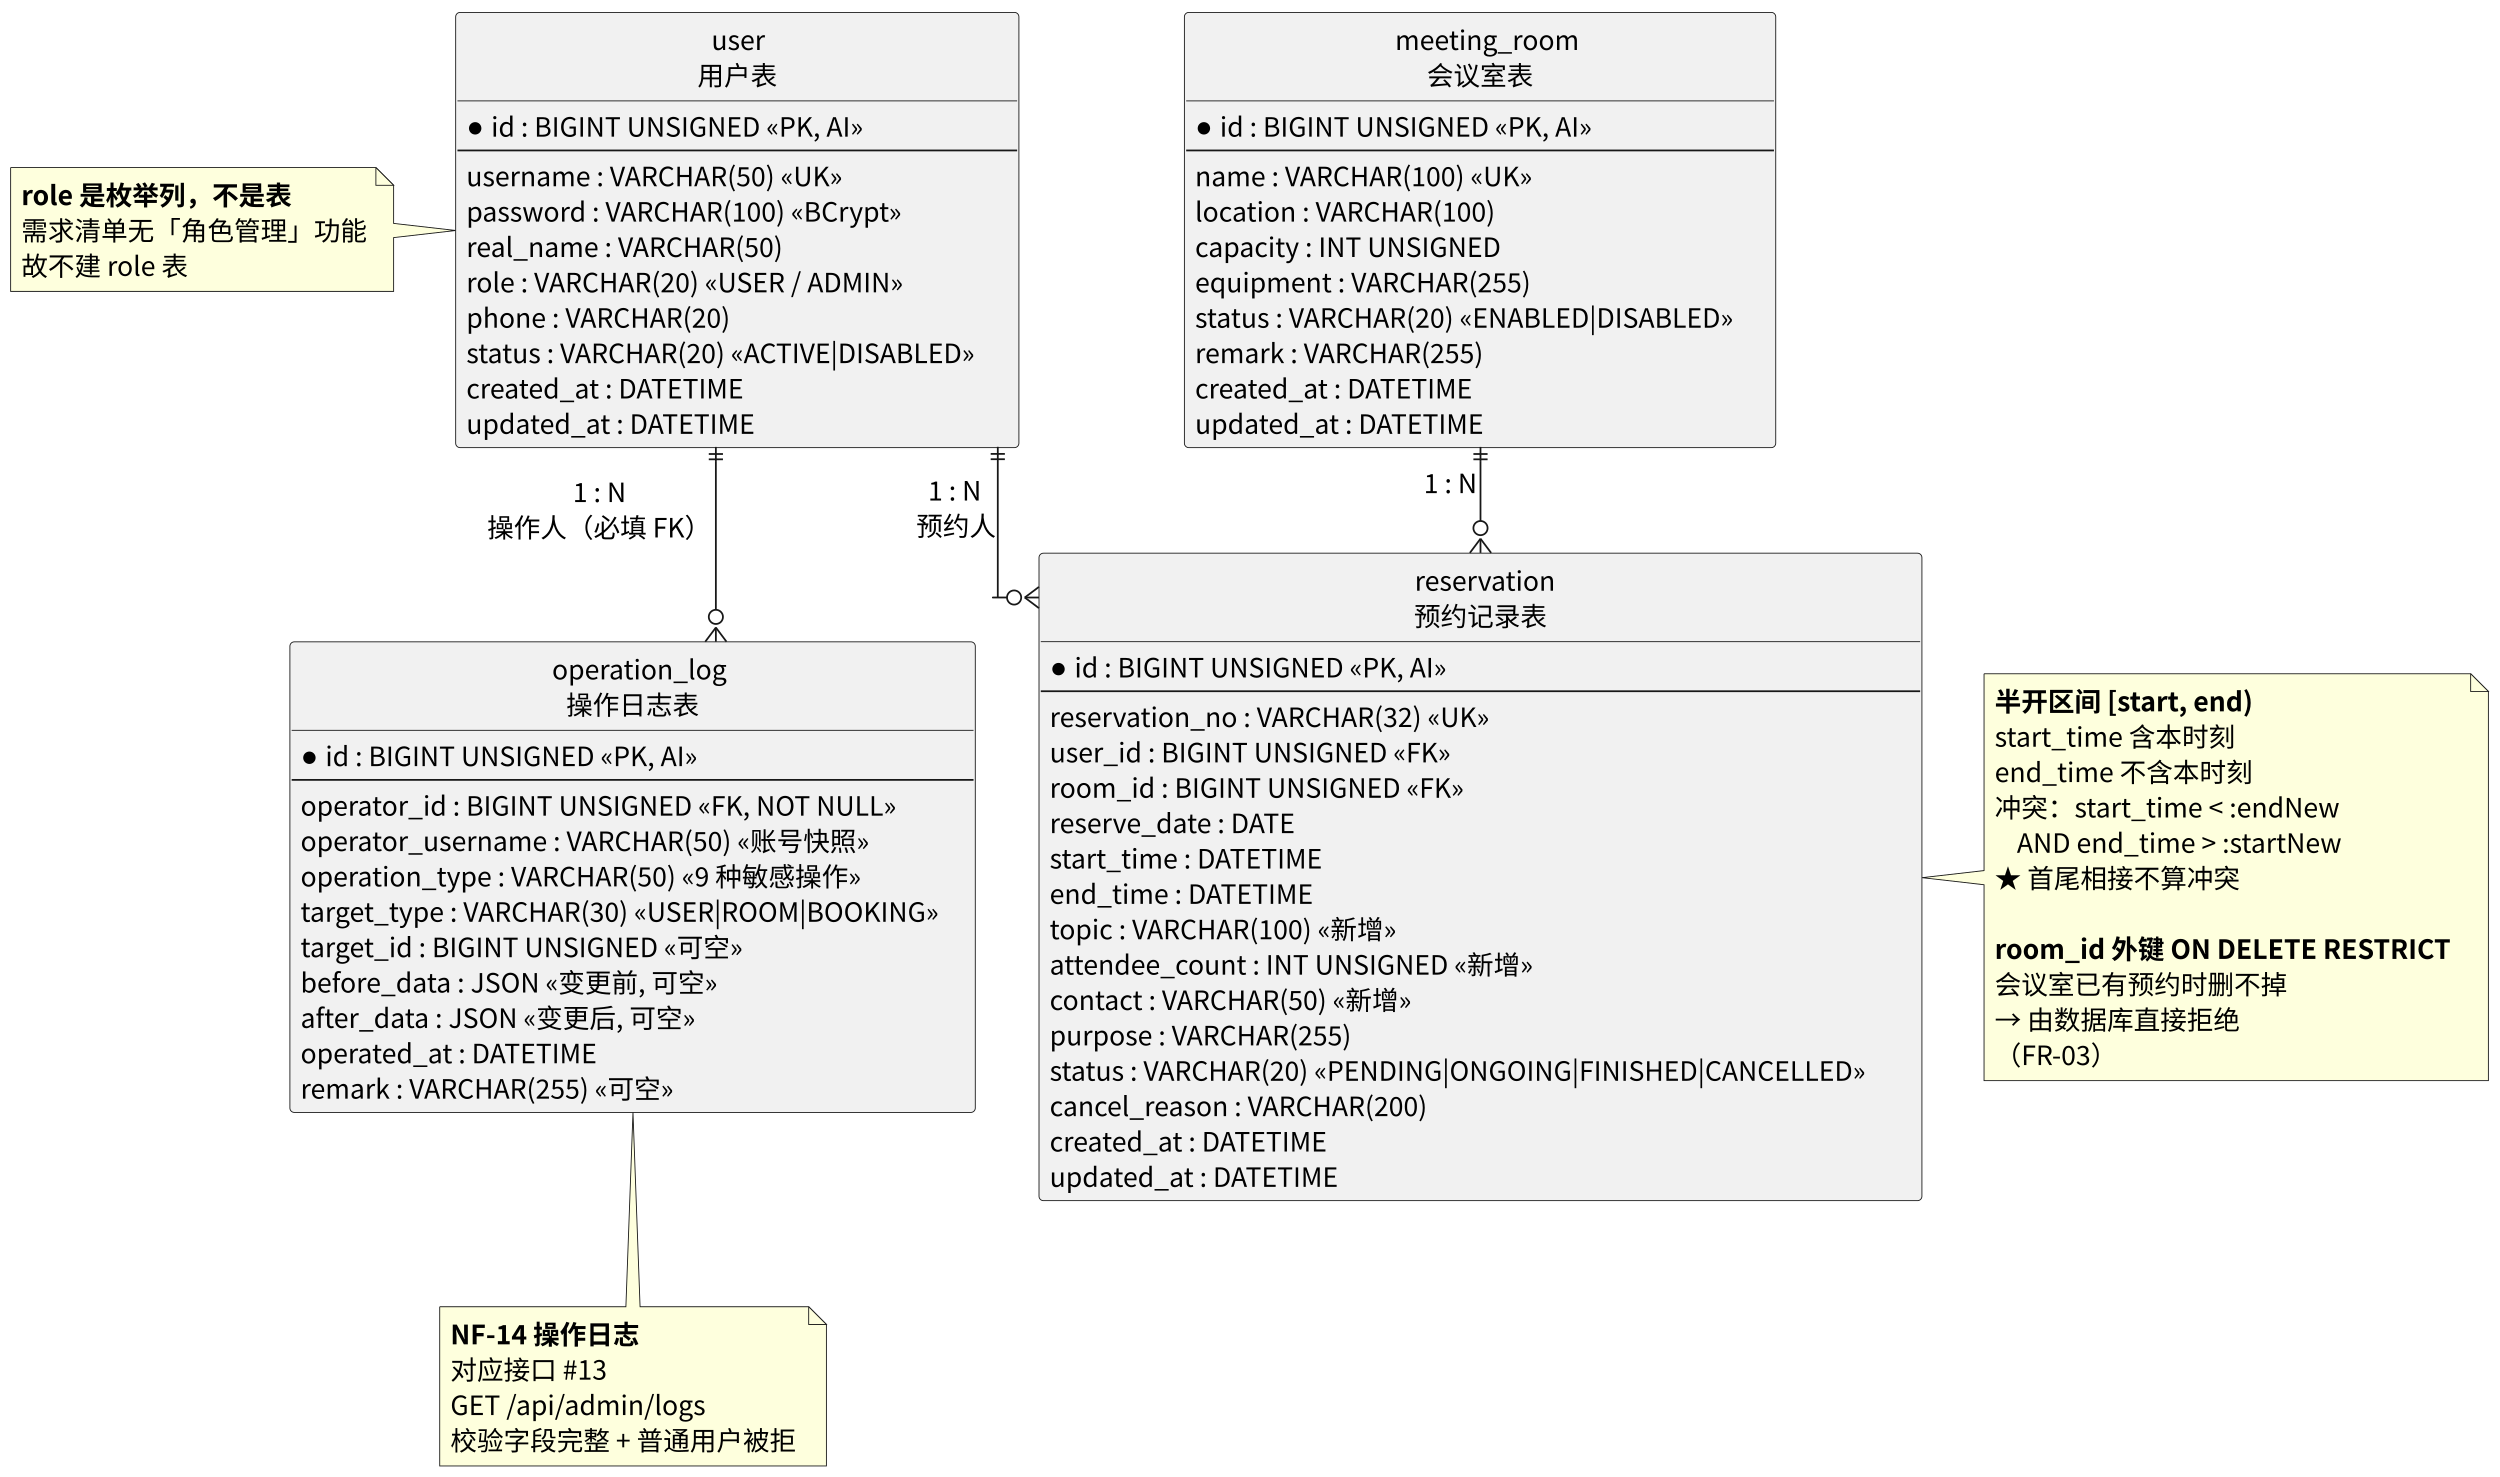
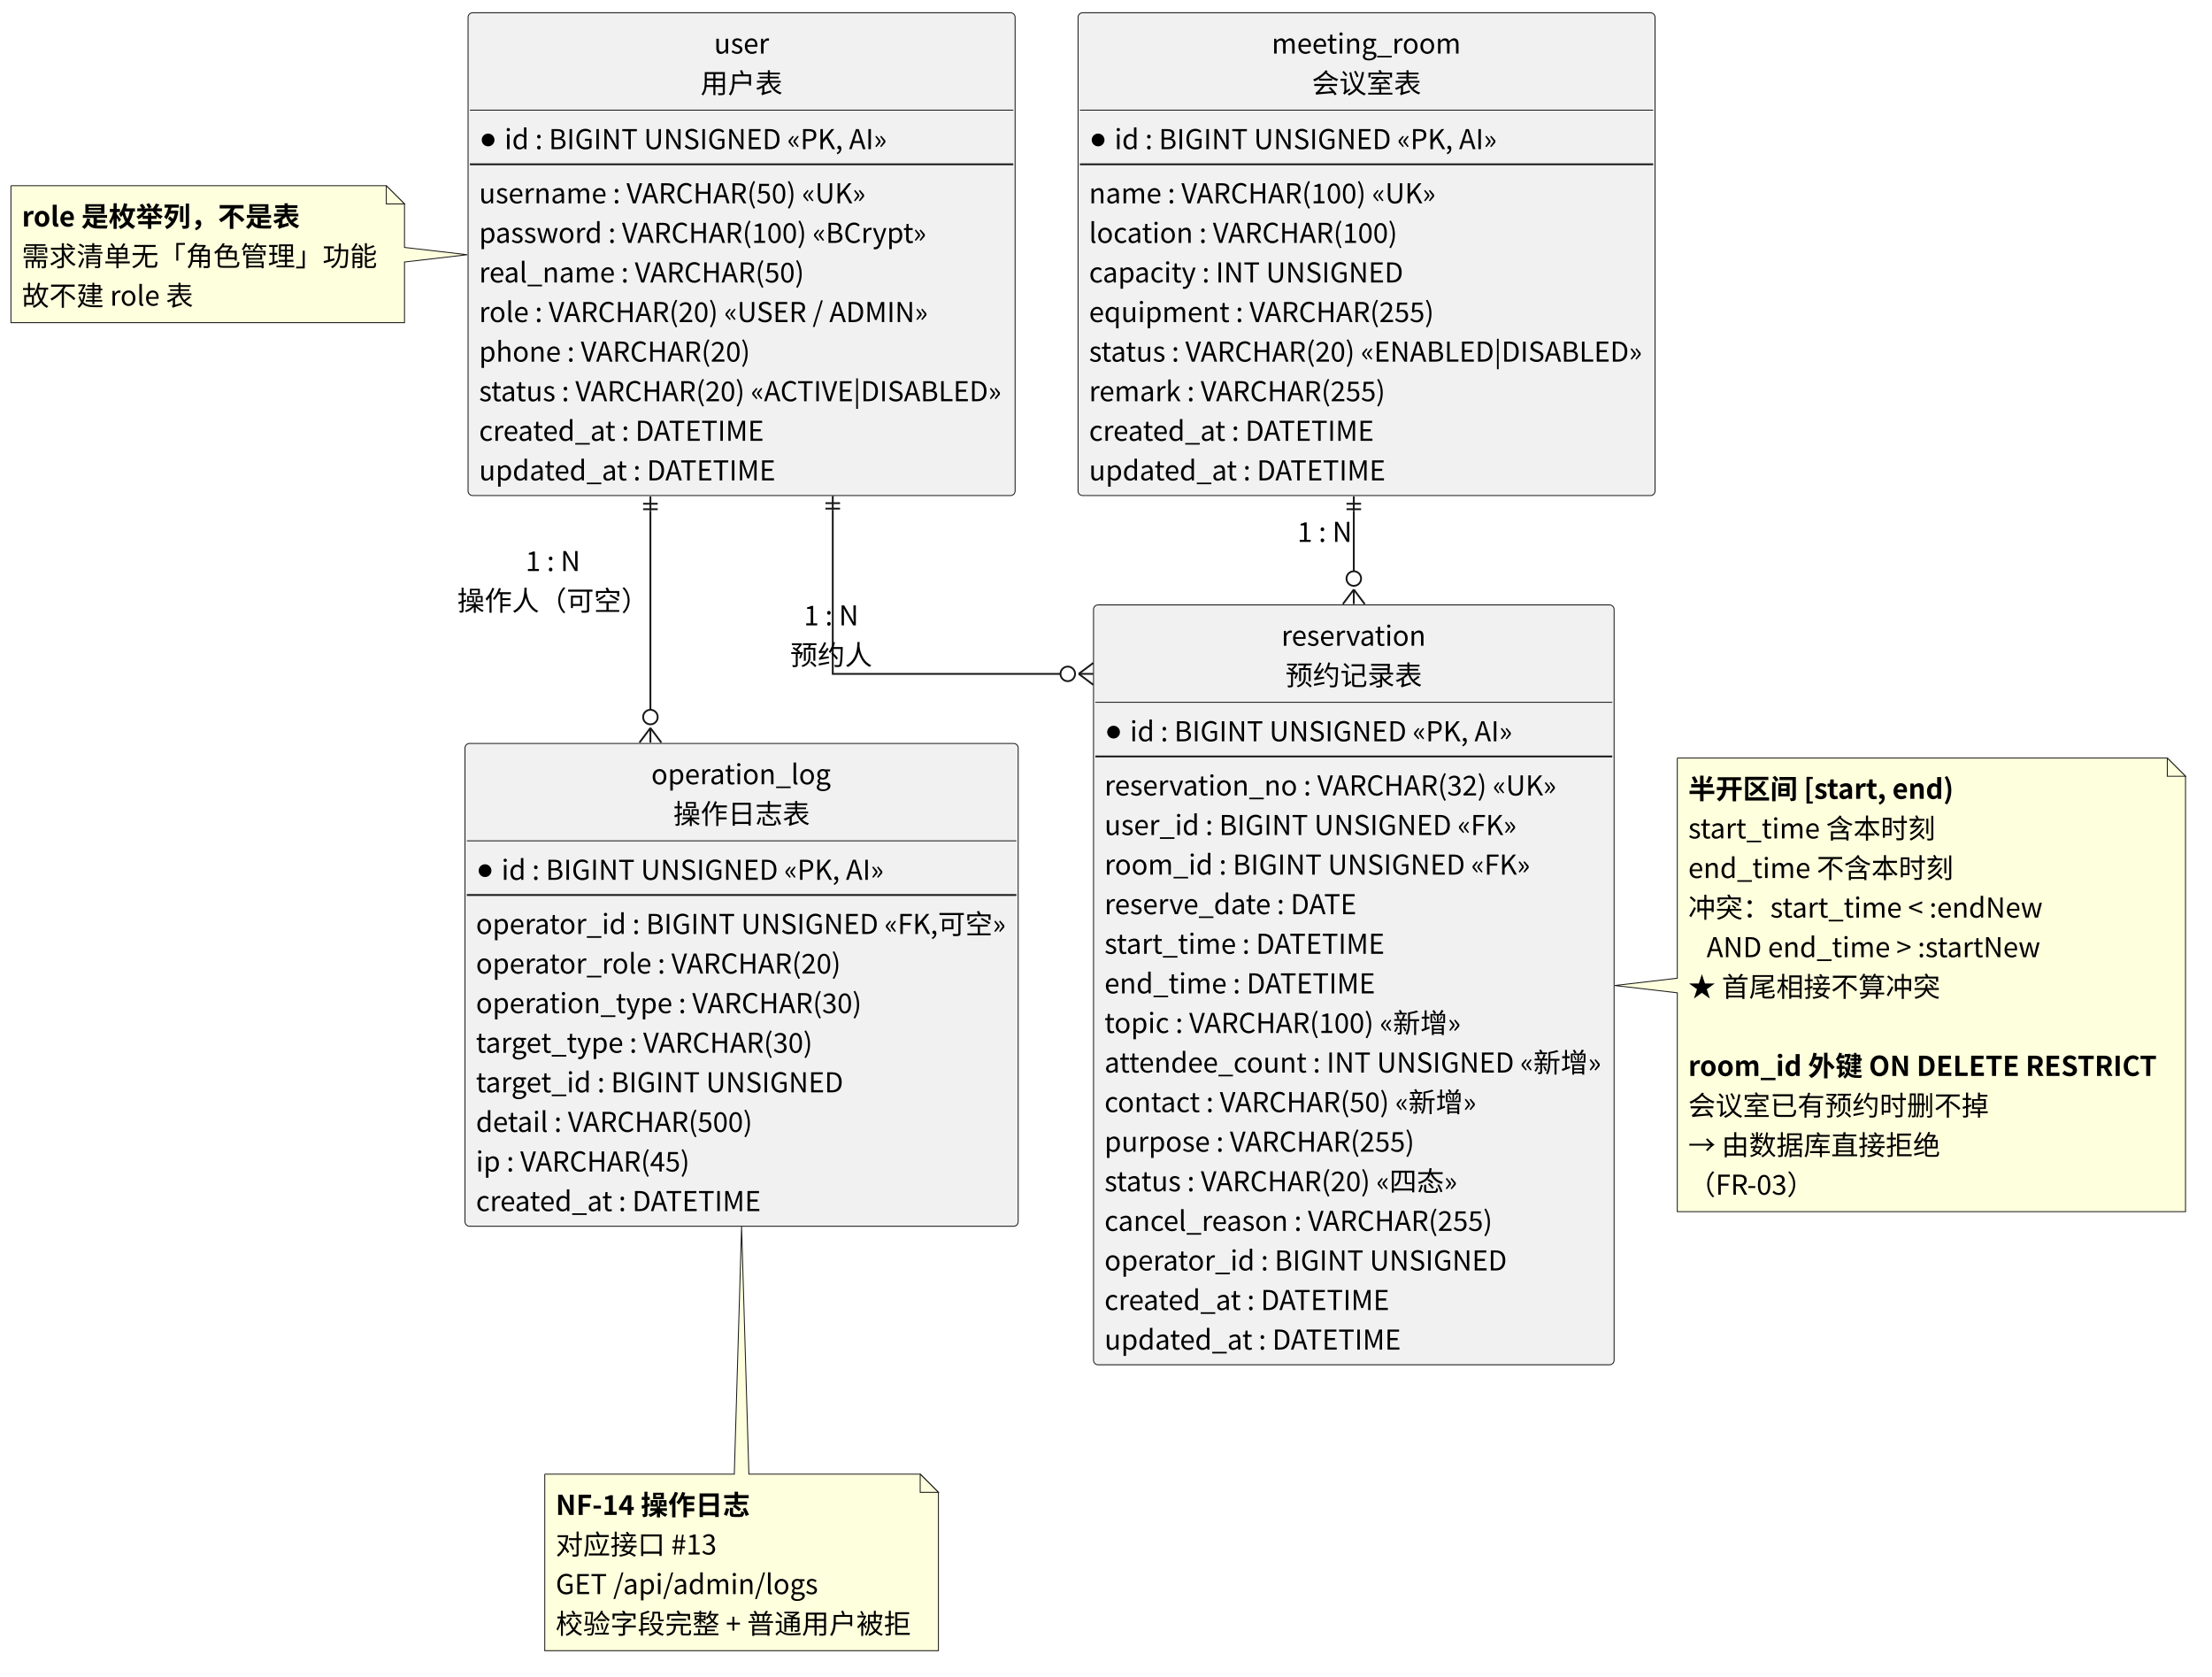
- <svg xmlns="http://www.w3.org/2000/svg" contentStyleType="text/css" height="833px" preserveAspectRatio="none" style="width:1410px;height:833px;background:#FFFFFF;" version="1.1" viewBox="0 0 1410 833" width="1410px" zoomAndPan="magnify">
+ <svg xmlns="http://www.w3.org/2000/svg" version="1.1" data-diagram-type="CLASS" style="width:1214px;height:920px;background:#FFFFFF;" width="1214px" height="920px" viewBox="0 0 1214 920" zoomAndPan="magnify" preserveAspectRatio="none" contentStyleType="text/css">
  <defs />
-   <g>
-     <g id="elem_user">
-       <rect codeLine="32" fill="#F1F1F1" height="245.463" id="user" rx="2.5" ry="2.5" style="stroke:#181818;stroke-width:0.5;" width="317.662" x="257" y="7" />
-       <text fill="#000000" font-family="Noto Sans CJK SC" font-size="15" lengthAdjust="spacing" textLength="29.18" x="401.241" y="28.186">user</text>
-       <text fill="#000000" font-family="Noto Sans CJK SC" font-size="15" lengthAdjust="spacing" textLength="45" x="393.331" y="48.138">用户表</text>
-       <line style="stroke:#181818;stroke-width:0.5;" x1="258" x2="573.662" y1="56.902" y2="56.902" />
-       <ellipse cx="268" cy="72.378" fill="#000000" rx="3" ry="3" style="stroke:#000000;stroke-width:1.0;" />
-       <text fill="#000000" font-family="Noto Sans CJK SC" font-size="15" lengthAdjust="spacing" textLength="220.891" x="277" y="77.089">id : BIGINT UNSIGNED «PK, AI»</text>
-       <line style="stroke:#181818;stroke-width:1.0;" x1="258" x2="573.662" y1="84.853" y2="84.853" />
-       <text fill="#000000" font-family="Noto Sans CJK SC" font-size="15" lengthAdjust="spacing" textLength="220.913" x="263" y="105.04">username : VARCHAR(50) «UK»</text>
-       <text fill="#000000" font-family="Noto Sans CJK SC" font-size="15" lengthAdjust="spacing" textLength="251.755" x="263" y="124.991">password : VARCHAR(100) «BCrypt»</text>
-       <text fill="#000000" font-family="Noto Sans CJK SC" font-size="15" lengthAdjust="spacing" textLength="183.398" x="263" y="144.942">real_name : VARCHAR(50)</text>
-       <text fill="#000000" font-family="Noto Sans CJK SC" font-size="15" lengthAdjust="spacing" textLength="260.896" x="263" y="164.894">role : VARCHAR(20) «USER / ADMIN»</text>
-       <text fill="#000000" font-family="Noto Sans CJK SC" font-size="15" lengthAdjust="spacing" textLength="154.233" x="263" y="184.845">phone : VARCHAR(20)</text>
-       <text fill="#000000" font-family="Noto Sans CJK SC" font-size="15" lengthAdjust="spacing" textLength="305.662" x="263" y="204.796">status : VARCHAR(20) «ACTIVE|DISABLED»</text>
-       <text fill="#000000" font-family="Noto Sans CJK SC" font-size="15" lengthAdjust="spacing" textLength="159.221" x="263" y="224.747">created_at : DATETIME</text>
-       <text fill="#000000" font-family="Noto Sans CJK SC" font-size="15" lengthAdjust="spacing" textLength="163.411" x="263" y="244.698">updated_at : DATETIME</text>
+   <g font-family="sans-serif" lengthAdjust="spacing">
+     <g class="entity" data-qualified-name="user" id="ent0001" data-source-line="32">
+       <rect x="256.89" y="7" width="300.227" height="264.922" fill="#F1F1F1" style="stroke:#181818;stroke-width:0.5;" rx="2.5" ry="2.5" />
+       <text x="391.876" y="29.4" fill="#000" font-size="15" textLength="30.255" font-family="'Noto Sans CJK SC'">user</text>
+       <text x="384.503" y="51.12" fill="#000" font-size="15" textLength="45" font-family="'Noto Sans CJK SC'">用户表</text>
+       <line x1="257.89" y1="60.44" x2="556.117" y2="60.44" style="stroke:#181818;stroke-width:0.5;" />
+       <g data-visibility-modifier="IE_MANDATORY">
+         <ellipse cx="267.89" cy="76.8" rx="3" ry="3" fill="#000" style="stroke:#000;stroke-width:1;" />
+       </g>
+       <text x="276.89" y="81.84" fill="#000" font-size="15" textLength="209.777" font-family="'Noto Sans CJK SC'">id : BIGINT UNSIGNED «PK, AI»</text>
+       <line x1="257.89" y1="90.16" x2="556.117" y2="90.16" style="stroke:#181818;stroke-width:1;" />
+       <text x="262.89" y="111.561" fill="#000" font-size="15" textLength="212.372" font-family="'Noto Sans CJK SC'">username : VARCHAR(50) «UK»</text>
+       <text x="262.89" y="133.281" fill="#000" font-size="15" textLength="246.182" font-family="'Noto Sans CJK SC'">password : VARCHAR(100) «BCrypt»</text>
+       <text x="262.89" y="155.001" fill="#000" font-size="15" textLength="179.101" font-family="'Noto Sans CJK SC'">real_name : VARCHAR(50)</text>
+       <text x="262.89" y="176.721" fill="#000" font-size="15" textLength="246.872" font-family="'Noto Sans CJK SC'">role : VARCHAR(20) «USER / ADMIN»</text>
+       <text x="262.89" y="198.441" fill="#000" font-size="15" textLength="149.041" font-family="'Noto Sans CJK SC'">phone : VARCHAR(20)</text>
+       <text x="262.89" y="220.161" fill="#000" font-size="15" textLength="288.227" font-family="'Noto Sans CJK SC'">status : VARCHAR(20) «ACTIVE|DISABLED»</text>
+       <text x="262.89" y="241.881" fill="#000" font-size="15" textLength="158.521" font-family="'Noto Sans CJK SC'">created_at : DATETIME</text>
+       <text x="262.89" y="263.602" fill="#000" font-size="15" textLength="164.446" font-family="'Noto Sans CJK SC'">updated_at : DATETIME</text>
    </g>
-     <g id="elem_room">
-       <rect codeLine="45" fill="#F1F1F1" height="245.463" id="room" rx="2.5" ry="2.5" style="stroke:#181818;stroke-width:0.5;" width="333.511" x="668" y="7" />
-       <text fill="#000000" font-family="Noto Sans CJK SC" font-size="15" lengthAdjust="spacing" textLength="95.881" x="786.815" y="28.186">meeting_room</text>
-       <text fill="#000000" font-family="Noto Sans CJK SC" font-size="15" lengthAdjust="spacing" textLength="60" x="804.756" y="48.138">会议室表</text>
-       <line style="stroke:#181818;stroke-width:0.5;" x1="669" x2="1000.511" y1="56.902" y2="56.902" />
-       <ellipse cx="679" cy="72.378" fill="#000000" rx="3" ry="3" style="stroke:#000000;stroke-width:1.0;" />
-       <text fill="#000000" font-family="Noto Sans CJK SC" font-size="15" lengthAdjust="spacing" textLength="220.891" x="688" y="77.089">id : BIGINT UNSIGNED «PK, AI»</text>
-       <line style="stroke:#181818;stroke-width:1.0;" x1="669" x2="1000.511" y1="84.853" y2="84.853" />
-       <text fill="#000000" font-family="Noto Sans CJK SC" font-size="15" lengthAdjust="spacing" textLength="200.076" x="674" y="105.04">name : VARCHAR(100) «UK»</text>
-       <text fill="#000000" font-family="Noto Sans CJK SC" font-size="15" lengthAdjust="spacing" textLength="172.566" x="674" y="124.991">location : VARCHAR(100)</text>
-       <text fill="#000000" font-family="Noto Sans CJK SC" font-size="15" lengthAdjust="spacing" textLength="175.034" x="674" y="144.942">capacity : INT UNSIGNED</text>
-       <text fill="#000000" font-family="Noto Sans CJK SC" font-size="15" lengthAdjust="spacing" textLength="190.913" x="674" y="164.894">equipment : VARCHAR(255)</text>
-       <text fill="#000000" font-family="Noto Sans CJK SC" font-size="15" lengthAdjust="spacing" textLength="321.511" x="674" y="184.845">status : VARCHAR(20) «ENABLED|DISABLED»</text>
-       <text fill="#000000" font-family="Noto Sans CJK SC" font-size="15" lengthAdjust="spacing" textLength="167.534" x="674" y="204.796">remark : VARCHAR(255)</text>
-       <text fill="#000000" font-family="Noto Sans CJK SC" font-size="15" lengthAdjust="spacing" textLength="159.221" x="674" y="224.747">created_at : DATETIME</text>
-       <text fill="#000000" font-family="Noto Sans CJK SC" font-size="15" lengthAdjust="spacing" textLength="163.411" x="674" y="244.698">updated_at : DATETIME</text>
+     <g class="entity" data-qualified-name="room" id="ent0002" data-source-line="45">
+       <rect x="591.67" y="7" width="316.652" height="264.922" fill="#F1F1F1" style="stroke:#181818;stroke-width:0.5;" rx="2.5" ry="2.5" />
+       <text x="697.908" y="29.4" fill="#000" font-size="15" textLength="104.176" font-family="'Noto Sans CJK SC'">meeting_room</text>
+       <text x="719.996" y="51.12" fill="#000" font-size="15" textLength="60" font-family="'Noto Sans CJK SC'">会议室表</text>
+       <line x1="592.67" y1="60.44" x2="907.322" y2="60.44" style="stroke:#181818;stroke-width:0.5;" />
+       <g data-visibility-modifier="IE_MANDATORY">
+         <ellipse cx="602.67" cy="76.8" rx="3" ry="3" fill="#000" style="stroke:#000;stroke-width:1;" />
+       </g>
+       <text x="611.67" y="81.84" fill="#000" font-size="15" textLength="209.777" font-family="'Noto Sans CJK SC'">id : BIGINT UNSIGNED «PK, AI»</text>
+       <line x1="592.67" y1="90.16" x2="907.322" y2="90.16" style="stroke:#181818;stroke-width:1;" />
+       <text x="597.67" y="111.561" fill="#000" font-size="15" textLength="190.441" font-family="'Noto Sans CJK SC'">name : VARCHAR(100) «UK»</text>
+       <text x="597.67" y="133.281" fill="#000" font-size="15" textLength="169.876" font-family="'Noto Sans CJK SC'">location : VARCHAR(100)</text>
+       <text x="597.67" y="155.001" fill="#000" font-size="15" textLength="172.891" font-family="'Noto Sans CJK SC'">capacity : INT UNSIGNED</text>
+       <text x="597.67" y="176.721" fill="#000" font-size="15" textLength="189.556" font-family="'Noto Sans CJK SC'">equipment : VARCHAR(255)</text>
+       <text x="597.67" y="198.441" fill="#000" font-size="15" textLength="304.652" font-family="'Noto Sans CJK SC'">status : VARCHAR(20) «ENABLED|DISABLED»</text>
+       <text x="597.67" y="220.161" fill="#000" font-size="15" textLength="162.976" font-family="'Noto Sans CJK SC'">remark : VARCHAR(255)</text>
+       <text x="597.67" y="241.881" fill="#000" font-size="15" textLength="158.521" font-family="'Noto Sans CJK SC'">created_at : DATETIME</text>
+       <text x="597.67" y="263.602" fill="#000" font-size="15" textLength="164.446" font-family="'Noto Sans CJK SC'">updated_at : DATETIME</text>
    </g>
-     <g id="elem_resv">
-       <rect codeLine="58" fill="#F1F1F1" height="365.17" id="resv" rx="2.5" ry="2.5" style="stroke:#181818;stroke-width:0.5;" width="497.962" x="586" y="312" />
-       <text fill="#000000" font-family="Noto Sans CJK SC" font-size="15" lengthAdjust="spacing" textLength="74.202" x="797.88" y="333.187">reservation</text>
-       <text fill="#000000" font-family="Noto Sans CJK SC" font-size="15" lengthAdjust="spacing" textLength="75" x="797.481" y="353.138">预约记录表</text>
-       <line style="stroke:#181818;stroke-width:0.5;" x1="587" x2="1082.962" y1="361.902" y2="361.902" />
-       <ellipse cx="597" cy="377.378" fill="#000000" rx="3" ry="3" style="stroke:#000000;stroke-width:1.0;" />
-       <text fill="#000000" font-family="Noto Sans CJK SC" font-size="15" lengthAdjust="spacing" textLength="220.891" x="606" y="382.089">id : BIGINT UNSIGNED «PK, AI»</text>
-       <line style="stroke:#181818;stroke-width:1.0;" x1="587" x2="1082.962" y1="389.853" y2="389.853" />
-       <text fill="#000000" font-family="Noto Sans CJK SC" font-size="15" lengthAdjust="spacing" textLength="253.44" x="592" y="410.04">reservation_no : VARCHAR(32) «UK»</text>
-       <text fill="#000000" font-family="Noto Sans CJK SC" font-size="15" lengthAdjust="spacing" textLength="235.064" x="592" y="429.991">user_id : BIGINT UNSIGNED «FK»</text>
-       <text fill="#000000" font-family="Noto Sans CJK SC" font-size="15" lengthAdjust="spacing" textLength="240.059" x="592" y="449.942">room_id : BIGINT UNSIGNED «FK»</text>
-       <text fill="#000000" font-family="Noto Sans CJK SC" font-size="15" lengthAdjust="spacing" textLength="140.061" x="592" y="469.894">reserve_date : DATE</text>
-       <text fill="#000000" font-family="Noto Sans CJK SC" font-size="15" lengthAdjust="spacing" textLength="154.19" x="592" y="489.845">start_time : DATETIME</text>
-       <text fill="#000000" font-family="Noto Sans CJK SC" font-size="15" lengthAdjust="spacing" textLength="150.044" x="592" y="509.796">end_time : DATETIME</text>
-       <text fill="#000000" font-family="Noto Sans CJK SC" font-size="15" lengthAdjust="spacing" textLength="203.401" x="592" y="529.747">topic : VARCHAR(100) «新增»</text>
-       <text fill="#000000" font-family="Noto Sans CJK SC" font-size="15" lengthAdjust="spacing" textLength="274.285" x="592" y="549.698">attendee_count : INT UNSIGNED «新增»</text>
-       <text fill="#000000" font-family="Noto Sans CJK SC" font-size="15" lengthAdjust="spacing" textLength="211.736" x="592" y="569.649">contact : VARCHAR(50) «新增»</text>
-       <text fill="#000000" font-family="Noto Sans CJK SC" font-size="15" lengthAdjust="spacing" textLength="175.071" x="592" y="589.601">purpose : VARCHAR(255)</text>
-       <text fill="#000000" font-family="Noto Sans CJK SC" font-size="15" lengthAdjust="spacing" textLength="485.962" x="592" y="609.552">status : VARCHAR(20) «PENDING|ONGOING|FINISHED|CANCELLED»</text>
-       <text fill="#000000" font-family="Noto Sans CJK SC" font-size="15" lengthAdjust="spacing" textLength="218.43" x="592" y="629.503">cancel_reason : VARCHAR(200)</text>
-       <text fill="#000000" font-family="Noto Sans CJK SC" font-size="15" lengthAdjust="spacing" textLength="159.221" x="592" y="649.454">created_at : DATETIME</text>
-       <text fill="#000000" font-family="Noto Sans CJK SC" font-size="15" lengthAdjust="spacing" textLength="163.411" x="592" y="669.405">updated_at : DATETIME</text>
+     <g class="entity" data-qualified-name="resv" id="ent0003" data-source-line="58">
+       <rect x="600.15" y="331.93" width="285.707" height="416.963" fill="#F1F1F1" style="stroke:#181818;stroke-width:0.5;" rx="2.5" ry="2.5" />
+       <text x="703.223" y="354.33" fill="#000" font-size="15" textLength="79.561" font-family="'Noto Sans CJK SC'">reservation</text>
+       <text x="705.503" y="376.05" fill="#000" font-size="15" textLength="75.001" font-family="'Noto Sans CJK SC'">预约记录表</text>
+       <line x1="601.15" y1="385.37" x2="884.857" y2="385.37" style="stroke:#181818;stroke-width:0.5;" />
+       <g data-visibility-modifier="IE_MANDATORY">
+         <ellipse cx="611.15" cy="401.73" rx="3" ry="3" fill="#000" style="stroke:#000;stroke-width:1;" />
+       </g>
+       <text x="620.15" y="406.77" fill="#000" font-size="15" textLength="209.777" font-family="'Noto Sans CJK SC'">id : BIGINT UNSIGNED «PK, AI»</text>
+       <line x1="601.15" y1="415.09" x2="884.857" y2="415.09" style="stroke:#181818;stroke-width:1;" />
+       <text x="606.15" y="436.491" fill="#000" font-size="15" textLength="248.507" font-family="'Noto Sans CJK SC'">reservation_no : VARCHAR(32) «UK»</text>
+       <text x="606.15" y="458.211" fill="#000" font-size="15" textLength="226.157" font-family="'Noto Sans CJK SC'">user_id : BIGINT UNSIGNED «FK»</text>
+       <text x="606.15" y="479.931" fill="#000" font-size="15" textLength="233.792" font-family="'Noto Sans CJK SC'">room_id : BIGINT UNSIGNED «FK»</text>
+       <text x="606.15" y="501.651" fill="#000" font-size="15" textLength="139.651" font-family="'Noto Sans CJK SC'">reserve_date : DATE</text>
+       <text x="606.15" y="523.371" fill="#000" font-size="15" textLength="155.506" font-family="'Noto Sans CJK SC'">start_time : DATETIME</text>
+       <text x="606.15" y="545.091" fill="#000" font-size="15" textLength="149.671" font-family="'Noto Sans CJK SC'">end_time : DATETIME</text>
+       <text x="606.15" y="566.811" fill="#000" font-size="15" textLength="195.961" font-family="'Noto Sans CJK SC'">topic : VARCHAR(100) «新增»</text>
+       <text x="606.15" y="588.532" fill="#000" font-size="15" textLength="273.707" font-family="'Noto Sans CJK SC'">attendee_count : INT UNSIGNED «新增»</text>
+       <text x="606.15" y="610.252" fill="#000" font-size="15" textLength="205.111" font-family="'Noto Sans CJK SC'">contact : VARCHAR(50) «新增»</text>
+       <text x="606.15" y="631.972" fill="#000" font-size="15" textLength="170.356" font-family="'Noto Sans CJK SC'">purpose : VARCHAR(255)</text>
+       <text x="606.15" y="653.692" fill="#000" font-size="15" textLength="194.716" font-family="'Noto Sans CJK SC'">status : VARCHAR(20) «四态»</text>
+       <text x="606.15" y="675.412" fill="#000" font-size="15" textLength="214.097" font-family="'Noto Sans CJK SC'">cancel_reason : VARCHAR(255)</text>
+       <text x="606.15" y="697.132" fill="#000" font-size="15" textLength="221.732" font-family="'Noto Sans CJK SC'">operator_id : BIGINT UNSIGNED</text>
+       <text x="606.15" y="718.853" fill="#000" font-size="15" textLength="158.521" font-family="'Noto Sans CJK SC'">created_at : DATETIME</text>
+       <text x="606.15" y="740.573" fill="#000" font-size="15" textLength="164.446" font-family="'Noto Sans CJK SC'">updated_at : DATETIME</text>
    </g>
-     <g id="elem_oplog">
-       <rect codeLine="77" fill="#F1F1F1" height="265.414" id="oplog" rx="2.5" ry="2.5" style="stroke:#181818;stroke-width:0.5;" width="386.568" x="163.5" y="362" />
-       <text fill="#000000" font-family="Noto Sans CJK SC" font-size="15" lengthAdjust="spacing" textLength="90.908" x="311.33" y="383.187">operation_log</text>
-       <text fill="#000000" font-family="Noto Sans CJK SC" font-size="15" lengthAdjust="spacing" textLength="75" x="319.284" y="403.138">操作日志表</text>
-       <line style="stroke:#181818;stroke-width:0.5;" x1="164.5" x2="549.068" y1="411.902" y2="411.902" />
-       <ellipse cx="174.5" cy="427.378" fill="#000000" rx="3" ry="3" style="stroke:#000000;stroke-width:1.0;" />
-       <text fill="#000000" font-family="Noto Sans CJK SC" font-size="15" lengthAdjust="spacing" textLength="220.891" x="183.5" y="432.089">id : BIGINT UNSIGNED «PK, AI»</text>
-       <line style="stroke:#181818;stroke-width:1.0;" x1="164.5" x2="549.068" y1="439.853" y2="439.853" />
-       <text fill="#000000" font-family="Noto Sans CJK SC" font-size="15" lengthAdjust="spacing" textLength="344.268" x="169.5" y="460.04">operator_id : BIGINT UNSIGNED «FK, NOT NULL»</text>
-       <text fill="#000000" font-family="Noto Sans CJK SC" font-size="15" lengthAdjust="spacing" textLength="324.287" x="169.5" y="479.991">operator_username : VARCHAR(50) «账号快照»</text>
-       <text fill="#000000" font-family="Noto Sans CJK SC" font-size="15" lengthAdjust="spacing" textLength="320.127" x="169.5" y="499.942">operation_type : VARCHAR(50) «9 种敏感操作»</text>
-       <text fill="#000000" font-family="Noto Sans CJK SC" font-size="15" lengthAdjust="spacing" textLength="374.568" x="169.5" y="519.894">target_type : VARCHAR(30) «USER|ROOM|BOOKING»</text>
-       <text fill="#000000" font-family="Noto Sans CJK SC" font-size="15" lengthAdjust="spacing" textLength="255.073" x="169.5" y="539.845">target_id : BIGINT UNSIGNED «可空»</text>
-       <text fill="#000000" font-family="Noto Sans CJK SC" font-size="15" lengthAdjust="spacing" textLength="236.763" x="169.5" y="559.796">before_data : JSON «变更前, 可空»</text>
-       <text fill="#000000" font-family="Noto Sans CJK SC" font-size="15" lengthAdjust="spacing" textLength="224.246" x="169.5" y="579.747">after_data : JSON «变更后, 可空»</text>
-       <text fill="#000000" font-family="Noto Sans CJK SC" font-size="15" lengthAdjust="spacing" textLength="168.406" x="169.5" y="599.698">operated_at : DATETIME</text>
-       <text fill="#000000" font-family="Noto Sans CJK SC" font-size="15" lengthAdjust="spacing" textLength="218.386" x="169.5" y="619.649">remark : VARCHAR(255) «可空»</text>
+     <g class="entity" data-qualified-name="oplog" id="ent0004" data-source-line="78">
+       <rect x="255.2" y="407.95" width="303.602" height="264.922" fill="#F1F1F1" style="stroke:#181818;stroke-width:0.5;" rx="2.5" ry="2.5" />
+       <text x="357.411" y="430.35" fill="#000" font-size="15" textLength="99.181" font-family="'Noto Sans CJK SC'">operation_log</text>
+       <text x="369.501" y="452.07" fill="#000" font-size="15" textLength="75.001" font-family="'Noto Sans CJK SC'">操作日志表</text>
+       <line x1="256.2" y1="461.39" x2="557.802" y2="461.39" style="stroke:#181818;stroke-width:0.5;" />
+       <g data-visibility-modifier="IE_MANDATORY">
+         <ellipse cx="266.2" cy="477.75" rx="3" ry="3" fill="#000" style="stroke:#000;stroke-width:1;" />
+       </g>
+       <text x="275.2" y="482.79" fill="#000" font-size="15" textLength="209.777" font-family="'Noto Sans CJK SC'">id : BIGINT UNSIGNED «PK, AI»</text>
+       <line x1="256.2" y1="491.11" x2="557.802" y2="491.11" style="stroke:#181818;stroke-width:1;" />
+       <text x="261.2" y="512.511" fill="#000" font-size="15" textLength="291.602" font-family="'Noto Sans CJK SC'">operator_id : BIGINT UNSIGNED «FK,可空»</text>
+       <text x="261.2" y="534.231" fill="#000" font-size="15" textLength="201.481" font-family="'Noto Sans CJK SC'">operator_role : VARCHAR(20)</text>
+       <text x="261.2" y="555.951" fill="#000" font-size="15" textLength="212.537" font-family="'Noto Sans CJK SC'">operation_type : VARCHAR(30)</text>
+       <text x="261.2" y="577.671" fill="#000" font-size="15" textLength="185.896" font-family="'Noto Sans CJK SC'">target_type : VARCHAR(30)</text>
+       <text x="261.2" y="599.391" fill="#000" font-size="15" textLength="202.546" font-family="'Noto Sans CJK SC'">target_id : BIGINT UNSIGNED</text>
+       <text x="261.2" y="621.111" fill="#000" font-size="15" textLength="152.506" font-family="'Noto Sans CJK SC'">detail : VARCHAR(500)</text>
+       <text x="261.2" y="642.831" fill="#000" font-size="15" textLength="117.511" font-family="'Noto Sans CJK SC'">ip : VARCHAR(45)</text>
+       <text x="261.2" y="664.552" fill="#000" font-size="15" textLength="158.521" font-family="'Noto Sans CJK SC'">created_at : DATETIME</text>
    </g>
-     <g id="elem_GMN9">
-       <path d="M1119,380 L1119,491 L1084.04,495 L1119,499 L1119,609.463 A0,0 0 0 0 1119,609.463 L1403.452,609.463 A0,0 0 0 0 1403.452,609.463 L1403.452,390 L1393.452,380 L1119,380 A0,0 0 0 0 1119,380 " fill="#FEFFDD" style="stroke:#181818;stroke-width:0.5;" />
-       <path d="M1393.452,380 L1393.452,390 L1403.452,390 L1393.452,380 " fill="#FEFFDD" style="stroke:#181818;stroke-width:0.5;" />
-       <text fill="#000000" font-family="Noto Sans CJK SC" font-size="15" font-weight="bold" lengthAdjust="spacing" textLength="143.547" x="1125" y="401.187">半开区间 [start, end)</text>
-       <text fill="#000000" font-family="Noto Sans CJK SC" font-size="15" lengthAdjust="spacing" textLength="130.019" x="1125" y="421.138">start_time 含本时刻</text>
-       <text fill="#000000" font-family="Noto Sans CJK SC" font-size="15" lengthAdjust="spacing" textLength="149.209" x="1125" y="441.089">end_time   不含本时刻</text>
-       <text fill="#000000" font-family="Noto Sans CJK SC" font-size="15" lengthAdjust="spacing" textLength="187.148" x="1125" y="461.04">冲突：start_time &lt; :endNew</text>
-       <text fill="#000000" font-family="Noto Sans CJK SC" font-size="15" lengthAdjust="spacing" textLength="186.321" x="1137.502" y="480.991">AND end_time   &gt; :startNew</text>
-       <text fill="#000000" font-family="Noto Sans CJK SC" font-size="15" lengthAdjust="spacing" textLength="136.663" x="1125" y="500.942">★ 首尾相接不算冲突</text>
-       <text fill="#000000" font-family="Noto Sans CJK SC" font-size="15" lengthAdjust="spacing" textLength="4.168" x="1125" y="520.894"> </text>
-       <text fill="#000000" font-family="Noto Sans CJK SC" font-size="15" font-weight="bold" lengthAdjust="spacing" textLength="263.452" x="1125" y="540.845">room_id 外键 ON DELETE RESTRICT</text>
-       <text fill="#000000" font-family="Noto Sans CJK SC" font-size="15" lengthAdjust="spacing" textLength="165" x="1125" y="560.796">会议室已有预约时删不掉</text>
-       <text fill="#000000" font-family="Noto Sans CJK SC" font-size="15" lengthAdjust="spacing" textLength="137.109" x="1125" y="580.747">→ 由数据库直接拒绝</text>
-       <text fill="#000000" font-family="Noto Sans CJK SC" font-size="15" lengthAdjust="spacing" textLength="71.675" x="1125" y="600.698">（FR-03）</text>
+     <g class="entity" data-qualified-name="GMN8" id="ent0009" data-source-line="98">
+       <path d="M920.54,415.95 L920.54,536.77 L886.2,540.77 L920.54,544.77 L920.54,664.872 A0,0 0 0 0 920.54,664.872 L1199.467,664.872 A0,0 0 0 0 1199.467,664.872 L1199.467,425.95 L1189.467,415.95 L920.54,415.95 A0,0 0 0 0 920.54,415.95" style="stroke:#181818;stroke-width:0.5;" fill="#FEFFDD" />
+       <path d="M1189.467,415.95 L1189.467,425.95 L1199.467,425.95 L1189.467,415.95" style="stroke:#181818;stroke-width:0.5;" fill="#FEFFDD" />
+       <text x="926.54" y="438.35" fill="#000" font-size="15" textLength="146.476" font-weight="700" font-family="'Noto Sans CJK SC'">半开区间 [start, end)</text>
+       <text x="926.54" y="460.07" fill="#000" font-size="15" textLength="136.321" font-family="'Noto Sans CJK SC'">start_time 含本时刻</text>
+       <text x="926.54" y="481.79" fill="#000" font-size="15" textLength="152.206" font-family="'Noto Sans CJK SC'">end_time   不含本时刻</text>
+       <text x="926.54" y="503.511" fill="#000" font-size="15" textLength="195.121" font-family="'Noto Sans CJK SC'">冲突：start_time &lt; :endNew</text>
+       <text x="936.62" y="525.231" fill="#000" font-size="15" textLength="190.486" font-family="'Noto Sans CJK SC'">AND end_time   &gt; :startNew</text>
+       <text x="926.54" y="546.951" fill="#000" font-size="15" textLength="138.361" font-family="'Noto Sans CJK SC'">★ 首尾相接不算冲突</text>
+       <text x="926.54" y="568.671" fill="#000" font-size="15" font-family="'Noto Sans CJK SC'"> </text>
+       <text x="926.54" y="590.391" fill="#000" font-size="15" textLength="257.927" font-weight="700" font-family="'Noto Sans CJK SC'">room_id 外键 ON DELETE RESTRICT</text>
+       <text x="926.54" y="612.111" fill="#000" font-size="15" textLength="165.001" font-family="'Noto Sans CJK SC'">会议室已有预约时删不掉</text>
+       <text x="926.54" y="633.831" fill="#000" font-size="15" textLength="138.361" font-family="'Noto Sans CJK SC'">→ 由数据库直接拒绝</text>
+       <text x="926.54" y="655.552" fill="#000" font-size="15" textLength="69.66" font-family="'Noto Sans CJK SC'">（FR-03）</text>
    </g>
-     <g id="elem_GMN12">
-       <path d="M248,737 L248,826.805 A0,0 0 0 0 248,826.805 L466.095,826.805 A0,0 0 0 0 466.095,826.805 L466.095,747 L456.095,737 L361,737 L357,627.31 L353,737 L248,737 A0,0 0 0 0 248,737 " fill="#FEFFDD" style="stroke:#181818;stroke-width:0.5;" />
-       <path d="M456.095,737 L456.095,747 L466.095,747 L456.095,737 " fill="#FEFFDD" style="stroke:#181818;stroke-width:0.5;" />
-       <text fill="#000000" font-family="Noto Sans CJK SC" font-size="15" font-weight="bold" lengthAdjust="spacing" textLength="107.717" x="254" y="758.187">NF-14 操作日志</text>
-       <text fill="#000000" font-family="Noto Sans CJK SC" font-size="15" lengthAdjust="spacing" textLength="89.194" x="254" y="778.138">对应接口 #13</text>
-       <text fill="#000000" font-family="Noto Sans CJK SC" font-size="15" lengthAdjust="spacing" textLength="135.894" x="254" y="798.089">GET /api/admin/logs</text>
-       <text fill="#000000" font-family="Noto Sans CJK SC" font-size="15" lengthAdjust="spacing" textLength="197.095" x="254" y="818.04">校验字段完整 + 普通用户被拒</text>
+     <g class="entity" data-qualified-name="GMN11" id="ent0012" data-source-line="112">
+       <path d="M298.98,808.89 L298.98,905.771 A0,0 0 0 0 298.98,905.771 L515.026,905.771 A0,0 0 0 0 515.026,905.771 L515.026,818.89 L505.026,808.89 L411,808.89 L407,672.98 L403,808.89 L298.98,808.89 A0,0 0 0 0 298.98,808.89" style="stroke:#181818;stroke-width:0.5;" fill="#FEFFDD" />
+       <path d="M505.026,808.89 L505.026,818.89 L515.026,818.89 L505.026,808.89" style="stroke:#181818;stroke-width:0.5;" fill="#FEFFDD" />
+       <text x="304.98" y="831.29" fill="#000" font-size="15" textLength="106.666" font-weight="700" font-family="'Noto Sans CJK SC'">NF-14 操作日志</text>
+       <text x="304.98" y="853.01" fill="#000" font-size="15" textLength="88.336" font-family="'Noto Sans CJK SC'">对应接口 #13</text>
+       <text x="304.98" y="874.73" fill="#000" font-size="15" textLength="144.766" font-family="'Noto Sans CJK SC'">GET /api/admin/logs</text>
+       <text x="304.98" y="896.451" fill="#000" font-size="15" textLength="195.046" font-family="'Noto Sans CJK SC'">校验字段完整 + 普通用户被拒</text>
    </g>
-     <g id="elem_GMN15">
-       <path d="M6,94.5 L6,164.353 A0,0 0 0 0 6,164.353 L222,164.353 A0,0 0 0 0 222,164.353 L222,134 L256.96,130 L222,126 L222,104.5 L212,94.5 L6,94.5 A0,0 0 0 0 6,94.5 " fill="#FEFFDD" style="stroke:#181818;stroke-width:0.5;" />
-       <path d="M212,94.5 L212,104.5 L222,104.5 L212,94.5 " fill="#FEFFDD" style="stroke:#181818;stroke-width:0.5;" />
-       <text fill="#000000" font-family="Noto Sans CJK SC" font-size="15" font-weight="bold" lengthAdjust="spacing" textLength="155.427" x="12" y="115.686">role 是枚举列，不是表</text>
-       <text fill="#000000" font-family="Noto Sans CJK SC" font-size="15" lengthAdjust="spacing" textLength="195" x="12" y="135.638">需求清单无「角色管理」功能</text>
-       <text fill="#000000" font-family="Noto Sans CJK SC" font-size="15" lengthAdjust="spacing" textLength="93.347" x="12" y="155.589">故不建 role 表</text>
+     <g class="entity" data-qualified-name="GMN14" id="ent0015" data-source-line="119">
+       <path d="M6,101.89 L6,177.05 A0,0 0 0 0 6,177.05 L222.001,177.05 A0,0 0 0 0 222.001,177.05 L222.001,143.77 L256.44,139.77 L222.001,135.77 L222.001,111.89 L212.001,101.89 L6,101.89 A0,0 0 0 0 6,101.89" style="stroke:#181818;stroke-width:0.5;" fill="#FEFFDD" />
+       <path d="M212.001,101.89 L212.001,111.89 L222.001,111.89 L212.001,101.89" style="stroke:#181818;stroke-width:0.5;" fill="#FEFFDD" />
+       <text x="12" y="124.29" fill="#000" font-size="15" textLength="152.776" font-weight="700" font-family="'Noto Sans CJK SC'">role 是枚举列，不是表</text>
+       <text x="12" y="146.01" fill="#000" font-size="15" textLength="195.001" font-family="'Noto Sans CJK SC'">需求清单无「角色管理」功能</text>
+       <text x="12" y="167.73" fill="#000" font-size="15" textLength="94.201" font-family="'Noto Sans CJK SC'">故不建 role 表</text>
    </g>
-     <g id="link_user_resv">
-       <path codeLine="92" d="M562.75,260 C562.75,304.93 562.75,337 562.75,337 C562.75,337 553.54,337 567.96,337 " fill="none" id="user-resv" style="stroke:#181818;stroke-width:1.0;" />
-       <line style="stroke:#181818;stroke-width:1.0;" x1="558.75" x2="566.75" y1="256" y2="256" />
-       <line style="stroke:#181818;stroke-width:1.0;" x1="558.75" x2="566.75" y1="259" y2="259" />
-       <line style="stroke:#181818;stroke-width:1.0;" x1="562.75" x2="562.75" y1="260" y2="252" />
-       <line style="stroke:#181818;stroke-width:1.0;" x1="577.96" x2="585.96" y1="337" y2="331" />
-       <line style="stroke:#181818;stroke-width:1.0;" x1="577.96" x2="585.96" y1="337" y2="343" />
-       <line style="stroke:#181818;stroke-width:1.0;" x1="577.96" x2="585.96" y1="337" y2="337" />
-       <ellipse cx="571.96" cy="337" fill="none" rx="4" ry="4" style="stroke:#181818;stroke-width:1.0;" />
-       <text fill="#000000" font-family="Noto Sans CJK SC" font-size="15" lengthAdjust="spacing" textLength="31.677" x="523.411" y="282.296">1 : N</text>
-       <text fill="#000000" font-family="Noto Sans CJK SC" font-size="15" lengthAdjust="spacing" textLength="45" x="516.75" y="302.248">预约人</text>
+     <g class="link" data-entity-1="ent0001" data-entity-2="ent0003" id="lnk5" data-source-line="92" data-link-type="crowfoot">
+       <path d="M457.04,280.1 C457.04,331.3 457.04,369.77 457.04,369.77 C457.04,369.77 510.53,369.77 582.02,369.77" style="stroke:#181818;stroke-width:1;" fill="none" id="user-resv" codeLine="92" />
+       <line x1="453.04" y1="276.1" x2="461.04" y2="276.1" style="stroke:#181818;stroke-width:1;" />
+       <line x1="453.04" y1="279.1" x2="461.04" y2="279.1" style="stroke:#181818;stroke-width:1;" />
+       <line x1="457.04" y1="280.1" x2="457.04" y2="272.1" style="stroke:#181818;stroke-width:1;" />
+       <line x1="592.02" y1="369.77" x2="600.02" y2="363.77" style="stroke:#181818;stroke-width:1;" />
+       <line x1="592.02" y1="369.77" x2="600.02" y2="375.77" style="stroke:#181818;stroke-width:1;" />
+       <line x1="592.02" y1="369.77" x2="600.02" y2="369.77" style="stroke:#181818;stroke-width:1;" />
+       <ellipse cx="586.02" cy="369.77" rx="4" ry="4" fill="none" style="stroke:#181818;stroke-width:1;" />
+       <text x="441.16" y="343.17" fill="#000" font-size="15" textLength="30.06" font-family="'Noto Sans CJK SC'">1 : N</text>
+       <text x="433.69" y="364.89" fill="#000" font-size="15" textLength="45" font-family="'Noto Sans CJK SC'">预约人</text>
    </g>
-     <g id="link_room_resv">
-       <path codeLine="93" d="M835,260.06 C835,279.32 835,273.58 835,293.84 " fill="none" id="room-resv" style="stroke:#181818;stroke-width:1.0;" />
-       <line style="stroke:#181818;stroke-width:1.0;" x1="831" x2="839" y1="256.06" y2="256.06" />
-       <line style="stroke:#181818;stroke-width:1.0;" x1="831" x2="839" y1="259.06" y2="259.06" />
-       <line style="stroke:#181818;stroke-width:1.0;" x1="835" x2="835" y1="260.06" y2="252.06" />
-       <line style="stroke:#181818;stroke-width:1.0;" x1="835" x2="841" y1="303.84" y2="311.84" />
-       <line style="stroke:#181818;stroke-width:1.0;" x1="835" x2="829" y1="303.84" y2="311.84" />
-       <line style="stroke:#181818;stroke-width:1.0;" x1="835" x2="835" y1="303.84" y2="311.84" />
-       <ellipse cx="835" cy="297.84" fill="none" rx="4" ry="4" style="stroke:#181818;stroke-width:1.0;" />
-       <text fill="#000000" font-family="Noto Sans CJK SC" font-size="15" lengthAdjust="spacing" textLength="31.677" x="803" y="278.137">1 : N</text>
+     <g class="link" data-entity-1="ent0002" data-entity-2="ent0003" id="lnk6" data-source-line="93" data-link-type="crowfoot">
+       <path d="M743,280.42 C743,299.45 743,293.4 743,313.47" style="stroke:#181818;stroke-width:1;" fill="none" id="room-resv" codeLine="93" />
+       <line x1="739" y1="276.42" x2="747" y2="276.42" style="stroke:#181818;stroke-width:1;" />
+       <line x1="739" y1="279.42" x2="747" y2="279.42" style="stroke:#181818;stroke-width:1;" />
+       <line x1="743" y1="280.42" x2="743" y2="272.42" style="stroke:#181818;stroke-width:1;" />
+       <line x1="743" y1="323.47" x2="749" y2="331.47" style="stroke:#181818;stroke-width:1;" />
+       <line x1="743" y1="323.47" x2="737" y2="331.47" style="stroke:#181818;stroke-width:1;" />
+       <line x1="743" y1="323.47" x2="743" y2="331.47" style="stroke:#181818;stroke-width:1;" />
+       <ellipse cx="743" cy="317.47" rx="4" ry="4" fill="none" style="stroke:#181818;stroke-width:1;" />
+       <text x="712" y="297.34" fill="#000" font-size="15" textLength="30.06" font-family="'Noto Sans CJK SC'">1 : N</text>
    </g>
-     <g id="link_user_oplog">
-       <path codeLine="94" d="M403.75,260.06 C403.75,295.37 403.75,308.05 403.75,343.93 " fill="none" id="user-oplog" style="stroke:#181818;stroke-width:1.0;" />
-       <line style="stroke:#181818;stroke-width:1.0;" x1="399.75" x2="407.75" y1="256.06" y2="256.06" />
-       <line style="stroke:#181818;stroke-width:1.0;" x1="399.75" x2="407.75" y1="259.06" y2="259.06" />
-       <line style="stroke:#181818;stroke-width:1.0;" x1="403.75" x2="403.75" y1="260.06" y2="252.06" />
-       <line style="stroke:#181818;stroke-width:1.0;" x1="403.75" x2="409.75" y1="353.93" y2="361.93" />
-       <line style="stroke:#181818;stroke-width:1.0;" x1="403.75" x2="397.75" y1="353.93" y2="361.93" />
-       <line style="stroke:#181818;stroke-width:1.0;" x1="403.75" x2="403.75" y1="353.93" y2="361.93" />
-       <ellipse cx="403.75" cy="347.93" fill="none" rx="4" ry="4" style="stroke:#181818;stroke-width:1.0;" />
-       <text fill="#000000" font-family="Noto Sans CJK SC" font-size="15" lengthAdjust="spacing" textLength="31.677" x="323.079" y="283.176">1 : N</text>
-       <text fill="#000000" font-family="Noto Sans CJK SC" font-size="15" lengthAdjust="spacing" textLength="128.335" x="274.75" y="303.128">操作人（必填 FK）</text>
+     <g class="link" data-entity-1="ent0001" data-entity-2="ent0004" id="lnk7" data-source-line="94" data-link-type="crowfoot">
+       <path d="M356.96,280.42 C356.96,323.84 356.96,346.05 356.96,389.47" style="stroke:#181818;stroke-width:1;" fill="none" id="user-oplog" codeLine="94" />
+       <line x1="352.96" y1="276.42" x2="360.96" y2="276.42" style="stroke:#181818;stroke-width:1;" />
+       <line x1="352.96" y1="279.42" x2="360.96" y2="279.42" style="stroke:#181818;stroke-width:1;" />
+       <line x1="356.96" y1="280.42" x2="356.96" y2="272.42" style="stroke:#181818;stroke-width:1;" />
+       <line x1="356.96" y1="399.47" x2="362.96" y2="407.47" style="stroke:#181818;stroke-width:1;" />
+       <line x1="356.96" y1="399.47" x2="350.96" y2="407.47" style="stroke:#181818;stroke-width:1;" />
+       <line x1="356.96" y1="399.47" x2="356.96" y2="407.47" style="stroke:#181818;stroke-width:1;" />
+       <ellipse cx="356.96" cy="393.47" rx="4" ry="4" fill="none" style="stroke:#181818;stroke-width:1;" />
+       <text x="288.43" y="313.35" fill="#000" font-size="15" textLength="30.06" font-family="'Noto Sans CJK SC'">1 : N</text>
+       <text x="250.96" y="335.07" fill="#000" font-size="15" textLength="105.001" font-family="'Noto Sans CJK SC'">操作人（可空）</text>
    </g>
  </g>
</svg>
